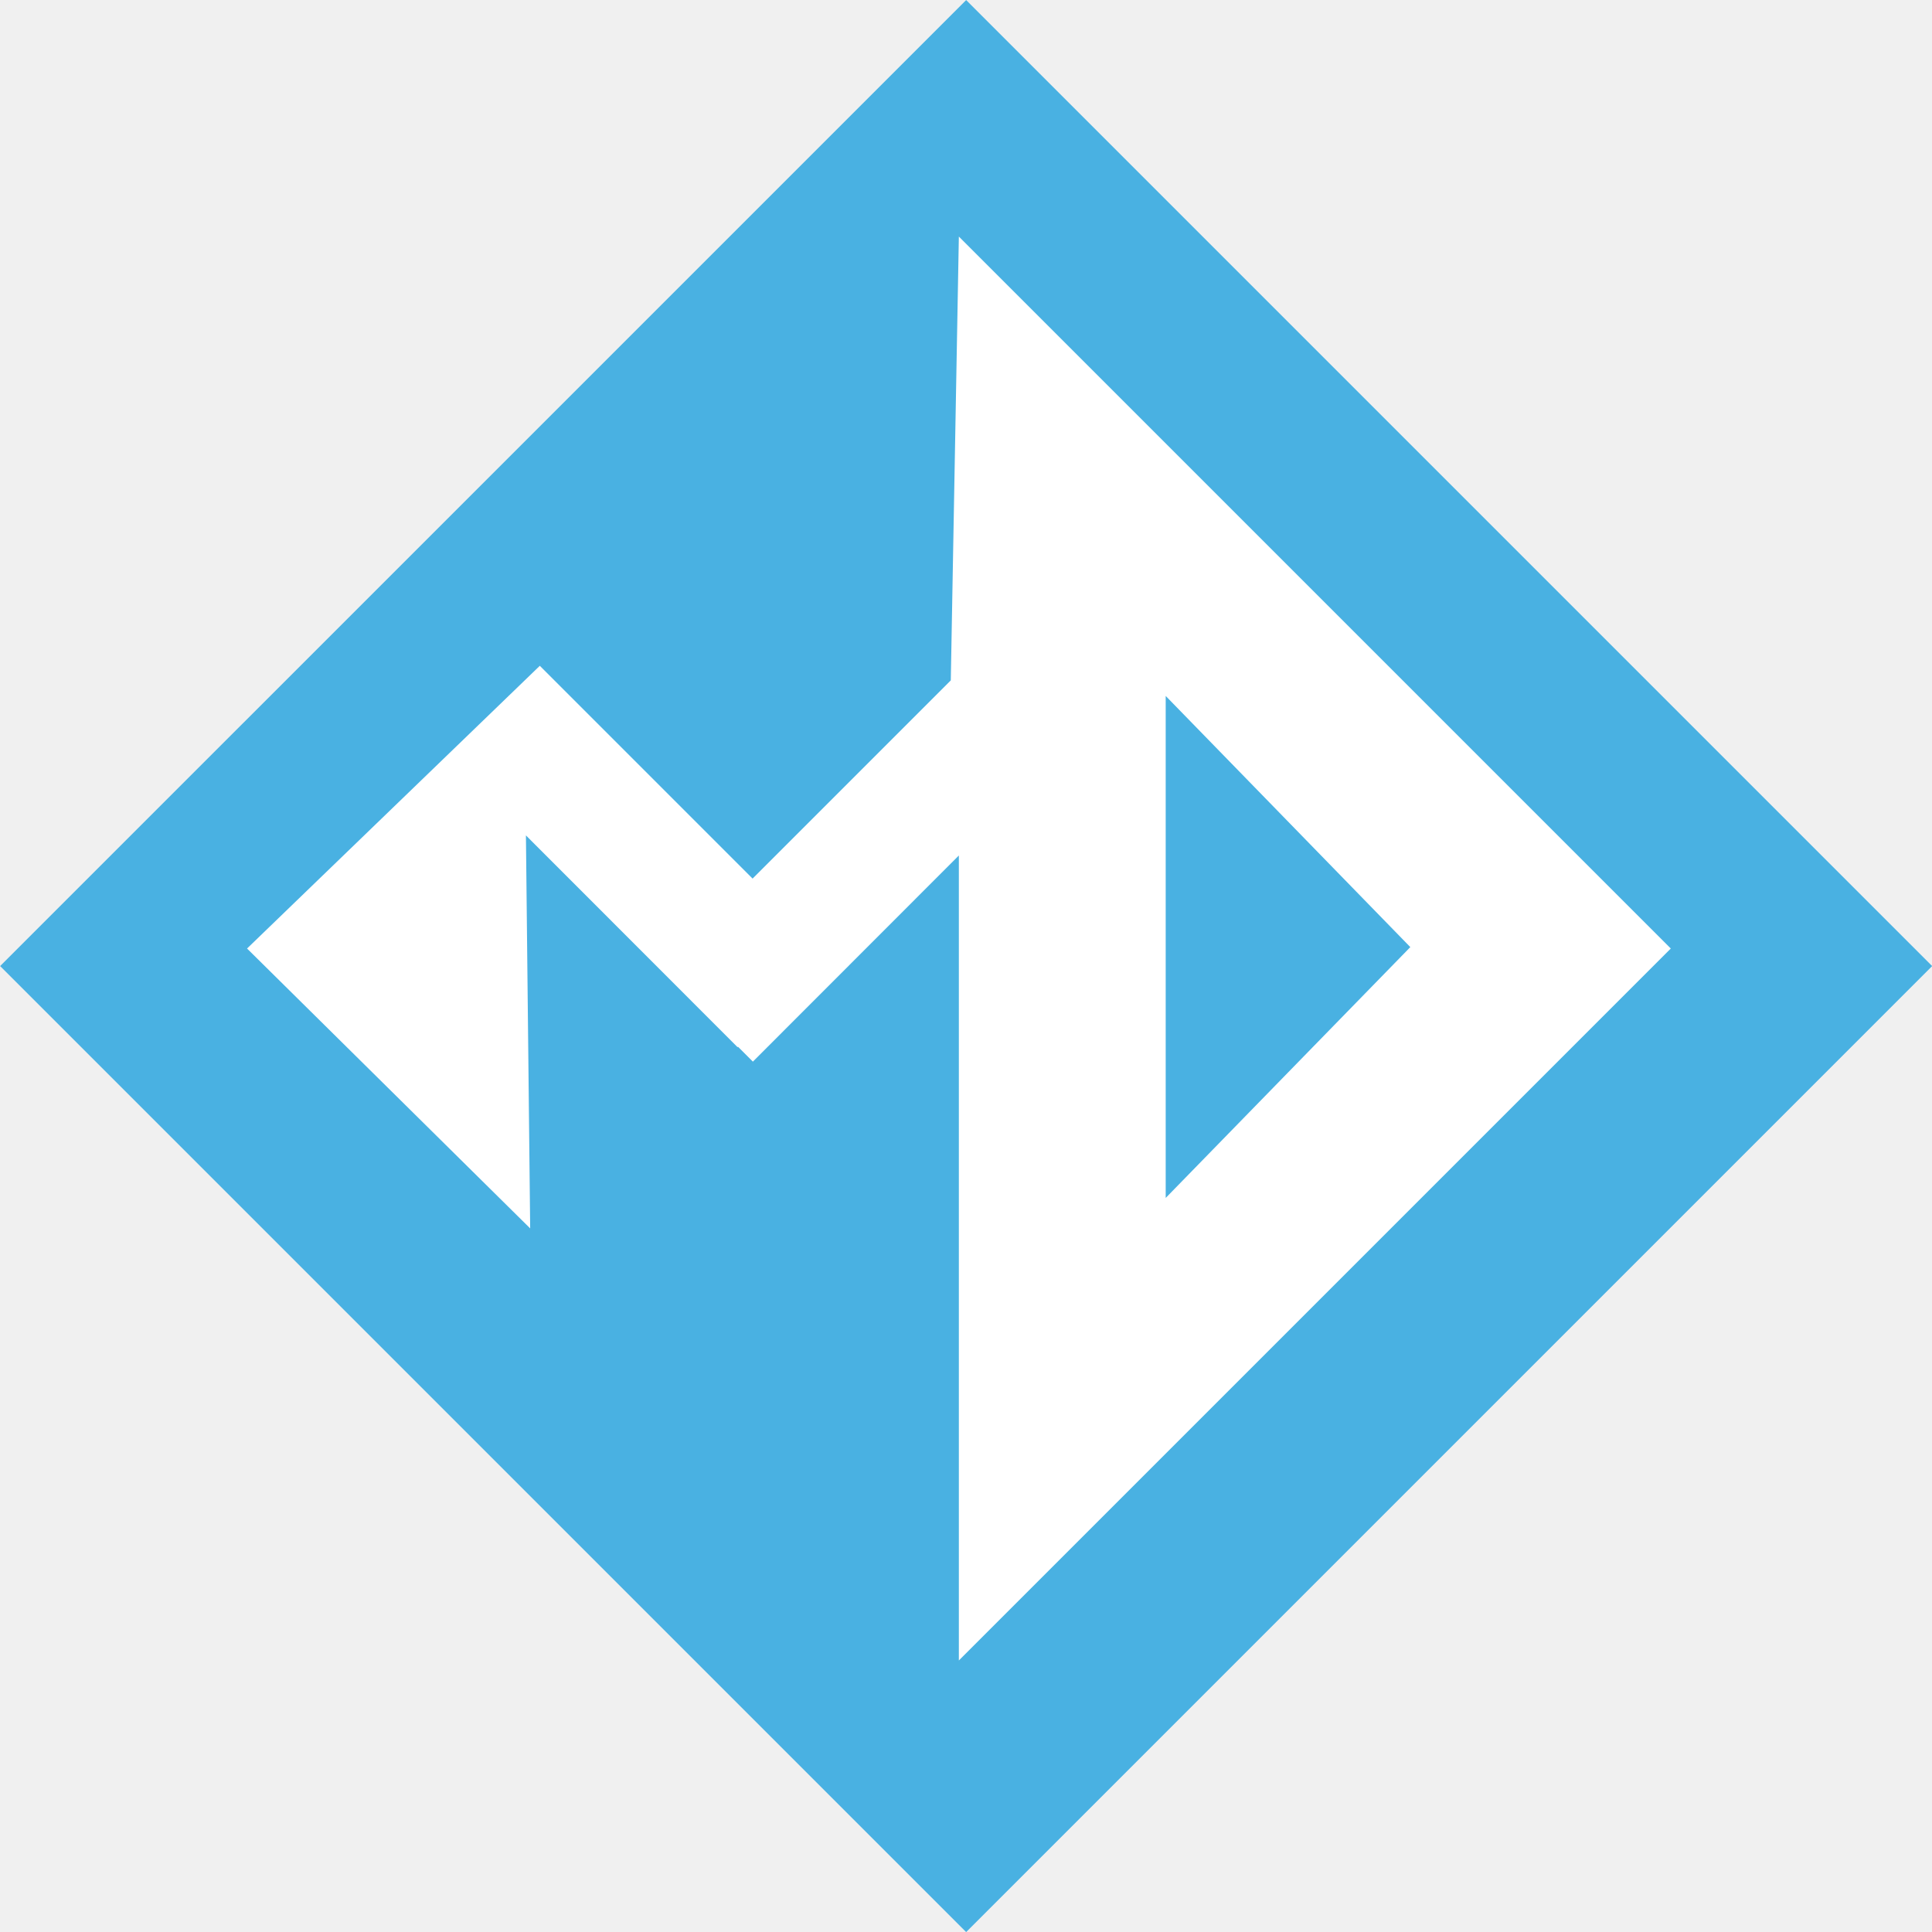
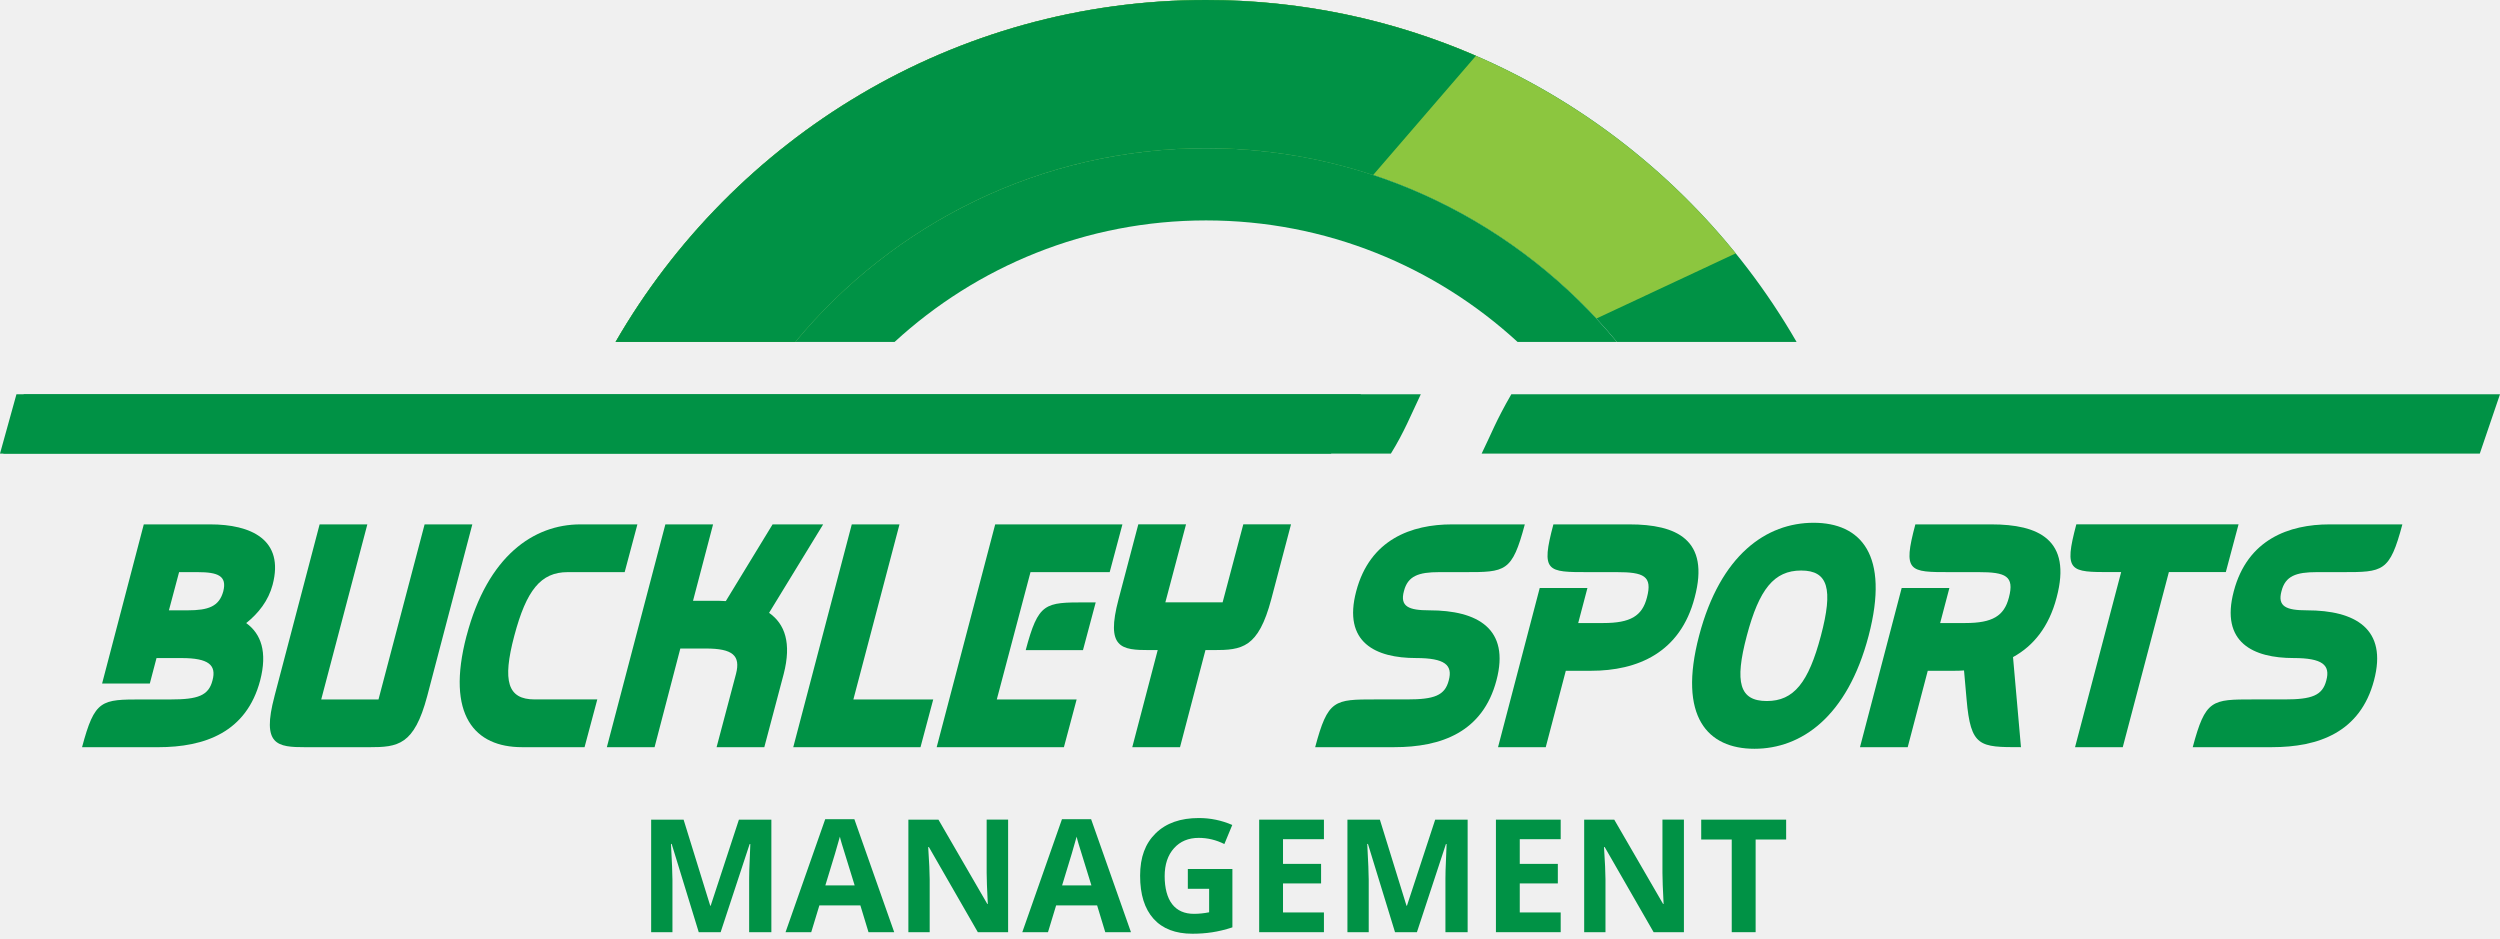
- <svg xmlns="http://www.w3.org/2000/svg" width="86" height="86" viewBox="0 0 86 86" fill="none">
-   <g clip-path="url(#clip0_1_2)">
-     <path d="M43.007 0.003L0.006 43.003L43.007 86.004L86.007 43.003L43.007 0.003Z" fill="#49B1E2" />
-     <path d="M42.329 30.28L33.5 39.109L24.029 29.637L10.997 42.222L23.6 54.68L23.411 37.187L32.832 46.614L32.851 46.595L33.513 47.257L42.682 38.081V73.913L74.373 42.222L42.682 10.53L42.323 30.28H42.329ZM51.889 42.152V30.979L62.778 42.159L57.333 47.742L51.889 53.325V42.152Z" fill="white" />
+ <svg xmlns="http://www.w3.org/2000/svg" width="341" height="128" viewBox="0 0 341 128" fill="none">
+   <g clip-path="url(#clip0_247_361)">
+     <path d="M108.473 46.639C121.826 30.504 141.988 20.211 164.509 20.211C187.03 20.211 207.192 30.504 220.545 46.639H245.054C228.979 18.786 198.897 0 164.509 0C130.121 0 100.039 18.786 83.965 46.639H108.473Z" fill="#009245" />
+     <path d="M217.747 43.45C204.457 29.16 185.508 20.211 164.509 20.211C141.988 20.211 121.826 30.504 108.473 46.639H83.965C100.039 18.786 130.121 0 164.509 0C193.651 0 219.699 13.492 236.754 34.558" fill="#8CC63F" />
+     <path d="M122.023 46.639C133.223 36.354 148.143 30.065 164.509 30.065C180.875 30.065 195.795 36.354 206.995 46.639H220.545C207.192 30.504 187.03 20.211 164.509 20.211C141.988 20.211 121.826 30.504 108.473 46.639H122.023Z" fill="#009245" />
+     <path d="M201.319 7.61C190.025 2.714 177.58 0 164.509 0C130.121 0 100.039 18.786 83.965 46.639H108.473C121.826 30.504 141.988 20.211 164.509 20.211C172.464 20.211 180.123 21.501 187.294 23.875" fill="#009245" />
+     <path d="M193.799 53.774H3.245L0.448 61.869H189.718C191.5 59 192.5 56.5 193.799 53.774Z" fill="#009245" />
+     <path d="M185.637 53.774H2.245L0 61.869H181.555C183 59 184 56.5 185.637 53.774Z" fill="#009245" />
+     <path d="M206.147 53.774C204 57.5 203.5 59 202.097 61.869H338.244L341 53.774H206.147Z" fill="#009245" />
+     <path d="M95.308 127.15L91.615 115.11H91.521C91.655 117.56 91.722 119.195 91.722 120.015V127.155H88.817V111.804H93.244L96.875 123.54H96.937L100.787 111.804H105.214V127.155H102.184V119.889C102.184 119.545 102.188 119.15 102.202 118.702C102.215 118.255 102.26 117.063 102.345 115.132H102.251L98.294 127.155H95.312L95.308 127.15Z" fill="#009245" />
+     <path d="M118.464 127.15L117.354 123.495H111.763L110.653 127.15H107.148L112.56 111.737H116.535L121.97 127.15H118.464ZM116.575 120.767C115.546 117.457 114.968 115.585 114.839 115.15C114.709 114.716 114.615 114.375 114.561 114.12C114.328 115.016 113.67 117.233 112.578 120.767H116.575Z" fill="#009245" />
+     <path d="M137.507 127.15H133.375L126.701 115.54H126.607C126.741 117.592 126.809 119.052 126.809 119.93V127.15H123.903V111.8H128.004L134.665 123.294H134.736C134.633 121.3 134.58 119.889 134.58 119.061V111.795H137.507V127.146V127.15Z" fill="#009245" />
+     <path d="M150.757 127.15L149.647 123.495H144.056L142.946 127.15H139.441L144.853 111.737H148.828L154.263 127.15H150.757ZM148.868 120.767C147.839 117.457 147.261 115.585 147.132 115.15C147.002 114.716 146.908 114.375 146.854 114.12C146.621 115.016 145.963 117.233 144.871 120.767H148.868Z" fill="#009245" />
+     <path d="M162.016 118.532H168.099V126.492C167.114 126.815 166.183 127.038 165.315 127.168C164.446 127.298 163.556 127.361 162.647 127.361C160.333 127.361 158.564 126.68 157.342 125.318C156.12 123.957 155.511 122.004 155.511 119.455C155.511 116.906 156.219 115.047 157.638 113.659C159.057 112.27 161.017 111.58 163.529 111.58C165.104 111.58 166.622 111.894 168.081 112.525L167.003 115.128C165.883 114.568 164.72 114.286 163.511 114.286C162.105 114.286 160.977 114.756 160.131 115.701C159.285 116.646 158.86 117.919 158.86 119.513C158.86 121.108 159.2 122.452 159.885 123.33C160.57 124.208 161.559 124.647 162.857 124.647C163.538 124.647 164.223 124.575 164.925 124.436V121.233H162.02V118.523L162.016 118.532Z" fill="#009245" />
+     <path d="M180.584 127.15H171.752V111.8H180.584V114.465H175.002V117.833H180.195V120.499H175.002V124.458H180.584V127.146V127.15Z" fill="#009245" />
+     <path d="M190.28 127.15L186.587 115.11H186.493C186.627 117.56 186.694 119.195 186.694 120.015V127.155H183.789V111.804H188.216L191.847 123.54H191.909L195.759 111.804H200.186V127.155H197.156V119.889C197.156 119.545 197.16 119.15 197.174 118.702C197.187 118.255 197.232 117.063 197.317 115.132H197.223L193.266 127.155H190.284L190.28 127.15Z" fill="#009245" />
+     <path d="M212.877 127.15H204.045V111.8H212.877V114.465H207.295V117.833H212.488V120.499H207.295V124.458H212.877V127.146V127.15Z" fill="#009245" />
+     <path d="M229.686 127.15H225.554L218.88 115.54H218.786C218.92 117.592 218.987 119.052 218.987 119.93V127.15H216.082V111.8H220.183L226.844 123.294H226.915C226.812 121.3 226.758 119.889 226.758 119.061V111.795H229.686V127.146V127.15Z" fill="#009245" />
+     <path d="M239.463 127.15H236.208V114.51H232.045V111.8H243.63V114.51H239.467V127.15H239.463Z" fill="#009245" />
+     <path d="M19.607 71.526H28.676C34.187 71.526 38.829 73.569 37.181 79.777C36.617 81.905 35.274 83.643 33.582 84.987C35.623 86.465 36.487 88.937 35.489 92.803C33.623 99.88 27.942 101.918 21.563 101.918H11.191C12.928 95.405 13.796 95.405 19.437 95.405H23.3C26.988 95.405 28.461 94.886 28.985 92.803C29.549 90.72 28.466 89.761 24.777 89.761H21.348L20.435 93.233H13.926L19.611 71.526H19.607ZM25.596 83.249C28.416 83.249 29.894 82.729 30.458 80.646C30.977 78.563 29.764 78.039 26.944 78.039H24.428L23.04 83.249H25.601H25.596Z" fill="#009245" />
+     <path d="M37.437 94.971L43.596 71.526H50.105L43.815 95.405H51.627L57.916 71.526H64.425L58.265 94.971C56.488 101.659 54.272 101.918 50.369 101.918H41.694C37.79 101.918 35.664 101.659 37.441 94.971H37.437Z" fill="#009245" />
+     <path d="M63.642 86.72C66.507 75.822 72.796 71.526 79.175 71.526H86.941L85.204 78.039H77.438C73.749 78.039 71.798 80.516 70.15 86.72C68.503 92.928 69.237 95.401 72.926 95.401H81.471L79.734 101.914H71.189C64.81 101.914 60.777 97.614 63.637 86.72H63.642Z" fill="#009245" />
+     <path d="M90.755 71.526H97.264L94.529 81.945H97.958L99.001 81.99L105.38 71.526H112.278L104.901 83.593C107.072 85.112 107.981 87.719 106.897 91.929L104.252 101.914H97.743L100.389 91.929C101.038 89.412 99.954 88.458 96.266 88.458H92.797L89.283 101.918H82.774L90.755 71.526Z" fill="#009245" />
+     <path d="M116.182 71.526H122.69L116.401 95.405H127.292L125.555 101.918H108.2L116.182 71.526Z" fill="#009245" />
+     <path d="M135.744 71.526H153.099L151.362 78.039H140.56L135.963 95.405H146.854L145.117 101.918H127.762L135.744 71.526ZM148.152 82.165H149.455L147.718 88.677H139.907C141.644 82.165 142.507 82.165 148.152 82.165Z" fill="#009245" />
+     <path d="M160.95 101.914H154.442L157.911 88.673H156.828C152.924 88.673 150.798 88.413 152.575 81.725L155.265 71.522H161.774L158.954 82.16H166.765L169.585 71.522H176.094L173.404 81.725C171.627 88.413 169.411 88.673 165.507 88.673H164.424L160.955 101.914H160.95Z" fill="#009245" />
+     <path d="M187.63 95.401H191.927C195.616 95.401 197.089 94.881 197.612 92.798C198.176 90.716 197.093 89.757 193.145 89.757C187.679 89.757 183.122 87.674 184.989 80.641C186.856 73.564 192.536 71.526 198.047 71.526H207.984C206.247 78.039 205.379 78.039 199.739 78.039H196.31C193.49 78.039 192.012 78.559 191.493 80.646C190.929 82.729 192.142 83.249 194.962 83.249C201.556 83.249 205.983 85.766 204.117 92.798C202.25 99.876 196.569 101.914 190.191 101.914H179.389C181.126 95.401 181.994 95.401 187.634 95.401H187.63Z" fill="#009245" />
+     <path d="M210.017 80.207H216.525L215.267 84.982H218.696C222.385 84.982 223.992 84.028 224.641 81.51C225.425 78.559 224.207 78.039 220.518 78.039H216.655C211.015 78.039 210.146 78.039 211.883 71.526H222.255C228.634 71.526 233.276 73.569 231.15 81.51C229.198 89.022 223.383 91.495 217.004 91.495H213.575L210.84 101.914H204.332L210.017 80.207Z" fill="#009245" />
+     <path d="M231.754 86.72C234.659 75.651 240.953 71.307 247.373 71.307C253.792 71.307 257.785 75.647 254.88 86.72C251.974 97.793 245.68 102.133 239.306 102.133C232.932 102.133 228.849 97.793 231.754 86.72ZM240.994 95.62C244.682 95.62 246.679 93.103 248.371 86.72C250.063 80.337 249.369 77.82 245.68 77.82C241.992 77.82 239.955 80.337 238.263 86.72C236.571 93.103 237.265 95.62 240.998 95.62H240.994Z" fill="#009245" />
+     <path d="M259.387 80.207H265.896L264.638 84.982H268.067C271.756 84.982 273.363 84.028 274.012 81.51C274.795 78.559 273.578 78.039 269.889 78.039H266.026C260.386 78.039 259.517 78.039 261.254 71.526H271.626C278.005 71.526 282.647 73.569 280.521 81.51C279.478 85.506 277.351 88.109 274.576 89.627L275.659 101.914C270.019 101.914 268.806 101.914 268.242 95.401L267.893 91.45C267.373 91.495 266.894 91.495 266.375 91.495H262.946L260.211 101.914H253.702L259.387 80.207Z" fill="#009245" />
+     <path d="M289.326 78.034H287.983C282.342 78.034 281.474 78.034 283.211 71.522H305.338L303.601 78.034H295.834L289.545 101.914H283.036L289.326 78.034Z" fill="#009245" />
+     <path d="M307.33 95.401H311.627C315.316 95.401 316.789 94.881 317.312 92.798C317.876 90.716 316.793 89.757 312.845 89.757C307.379 89.757 302.822 87.674 304.689 80.641C306.556 73.564 312.236 71.526 317.747 71.526H327.684C325.948 78.039 325.079 78.039 319.439 78.039H316.01C313.19 78.039 311.712 78.559 311.193 80.646C310.629 82.729 311.842 83.249 314.662 83.249C321.256 83.249 325.683 85.766 323.817 92.798C321.95 99.876 316.265 101.914 309.891 101.914H299.089C300.826 95.401 301.69 95.401 307.334 95.401H307.33Z" fill="#009245" />
  </g>
  <defs>
-     <clipPath id="clip0_1_2">
-       <rect width="86" height="86" fill="white" />
+     <clipPath id="clip0_247_361">
+       <rect width="341" height="128" fill="white" />
    </clipPath>
  </defs>
</svg>
